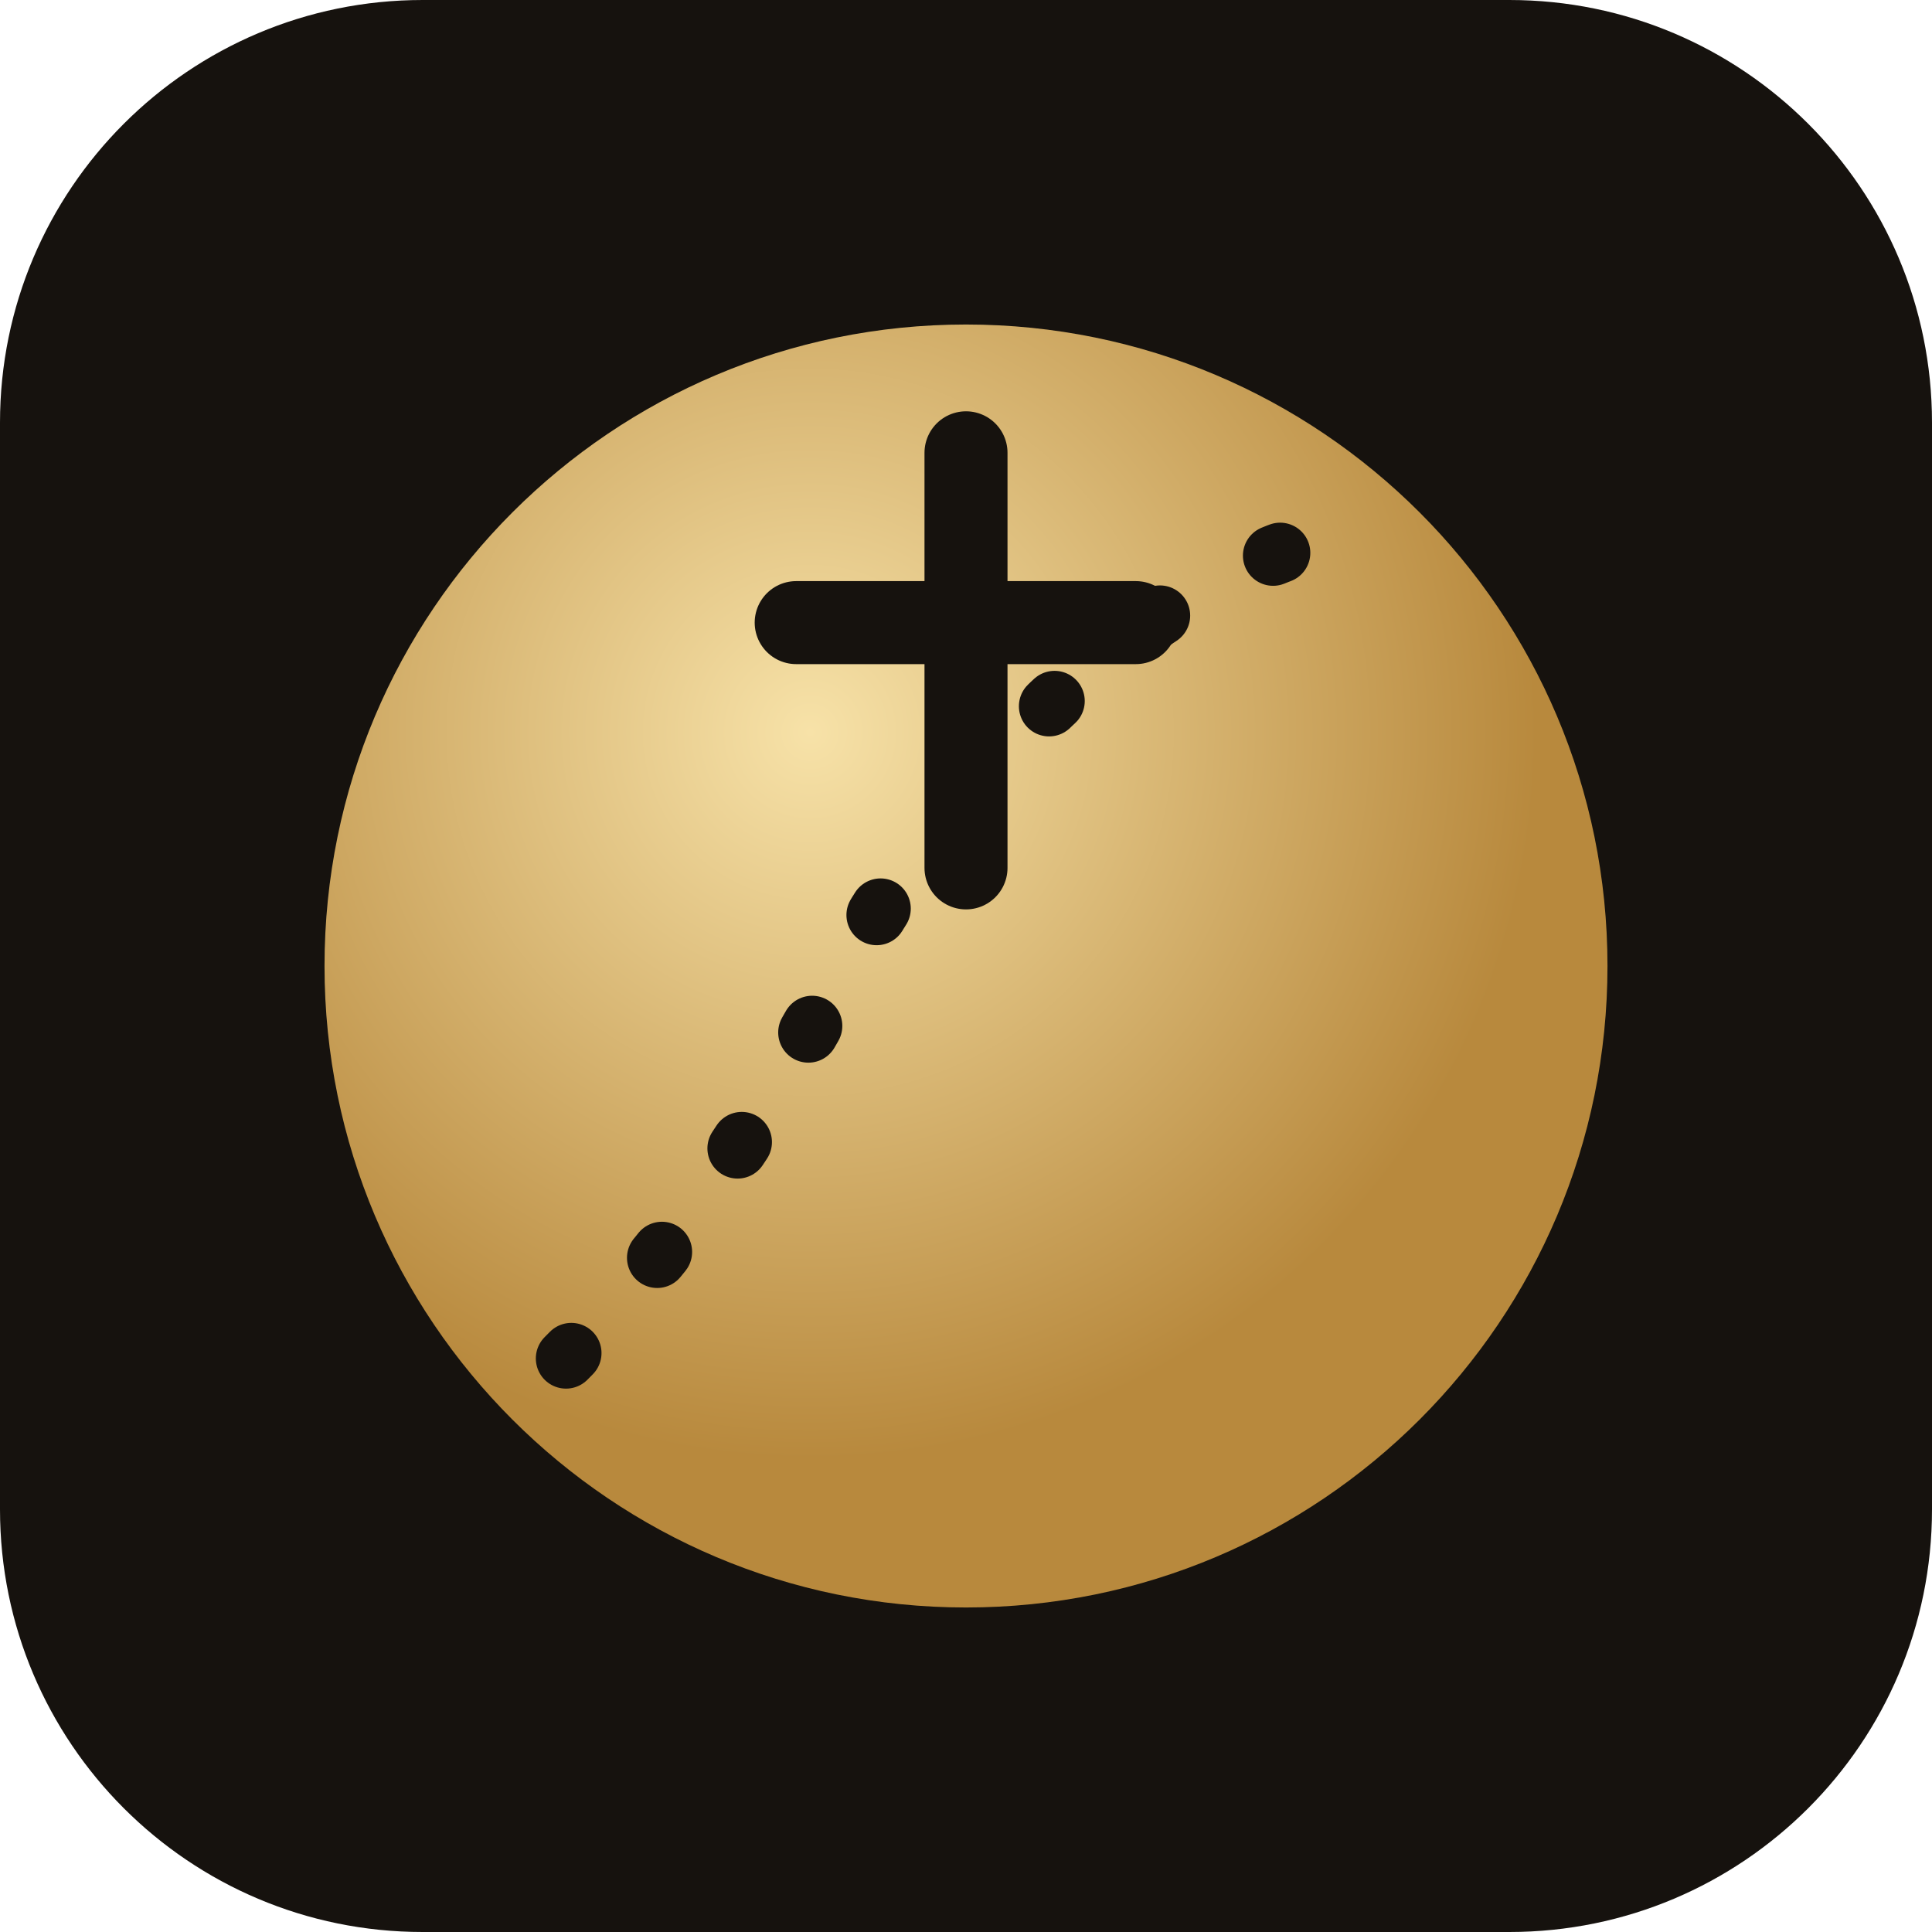
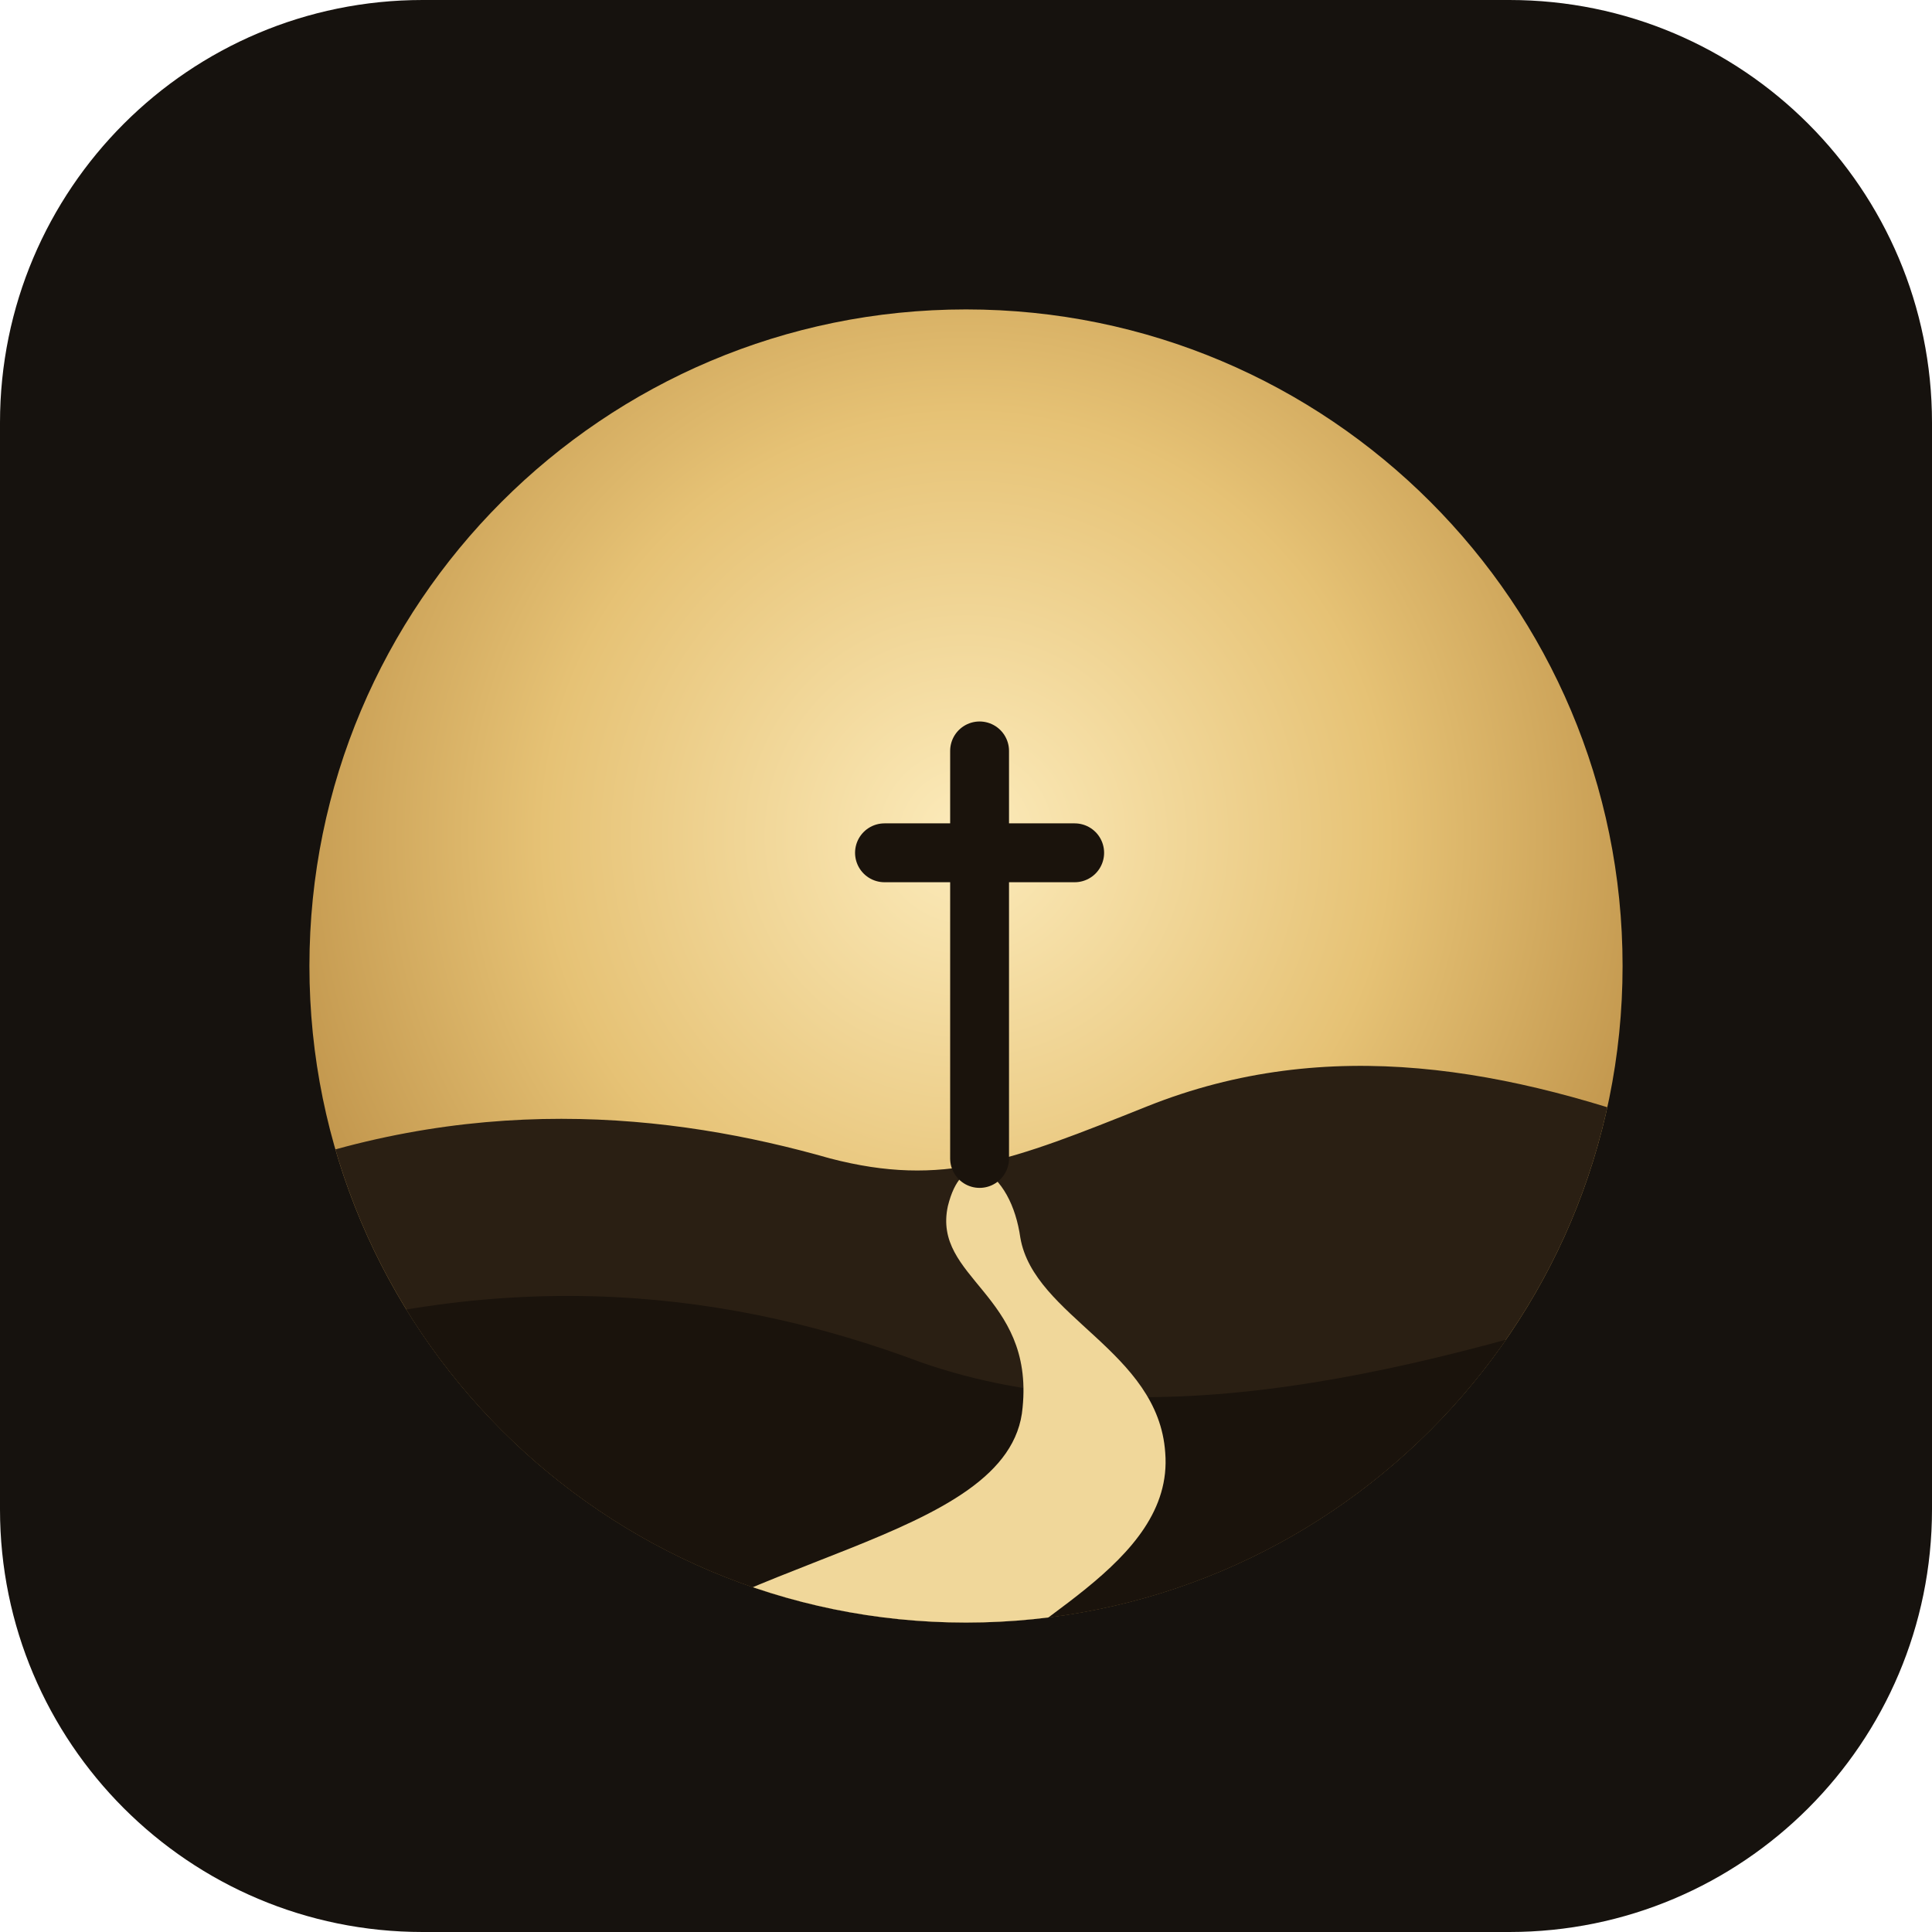
<svg xmlns="http://www.w3.org/2000/svg" viewBox="0 0 512 512">
-   <defs>
-     <radialGradient id="g" cx=".38" cy=".32" r=".8">
-       <stop offset="0" stop-color="#f7e2a8" />
-       <stop offset=".7" stop-color="#b8893d" />
-     </radialGradient>
-   </defs>
  <rect width="512" height="512" rx="112" fill="#16120e" />
-   <circle cx="256" cy="256" r="170" fill="url(#g)" />
-   <path d="M150 360 C210 300 220 250 256 210 S320 150 360 140" fill="none" stroke="#16120e" stroke-width="16" stroke-linecap="round" stroke-dasharray="2 34" />
-   <path d="M256 120 v110 M211 165 h90" stroke="#16120e" stroke-width="22" stroke-linecap="round" />
+   <g transform="translate(64 64) scale(6)">
+     <defs>
+       <radialGradient id="s" cx=".5" cy=".4" r=".65">
+         <stop offset="0" stop-color="#fcebbb" />
+         <stop offset=".5" stop-color="#e6c275" />
+         <stop offset="1" stop-color="#b1823a" />
+       </radialGradient>
+       <clipPath id="c">
+         <circle cx="32" cy="32" r="29" />
+       </clipPath>
+     </defs>
+     <circle cx="32" cy="32" r="29" fill="url(#s)" />
+     <g clip-path="url(#c)">
+       <path d="M0 41.5C10 37.5 19 38.5 26 40.5 31 41.8 34 40.6 40 38.2 48 35 56 36.5 64 39.5V64H0Z" fill="#2a1f13" />
+       <path d="M0 49C12 45 22 46.5 30 49.5 40 53 52 50 64 46V64H0Z" fill="#1a130c" />
+       <path d="M15 64C21 58 34 57.5 34.5 51.5 35 46.5 30.5 45.8 31.2 42.6 31.5 41.4 32 41 32.6 40.9 33.6 41.4 34.2 42.6 34.4 44 35 47.5 40.5 49 40.8 53.5 41.2 58.5 34 61 32 64Z" fill="#f0d79a" />
+     </g>
+     <path d="M32.6 22.5v18M28.4 27h8.4" stroke="#1a130c" stroke-width="2.6" stroke-linecap="round" />
+   </g>
</svg>
